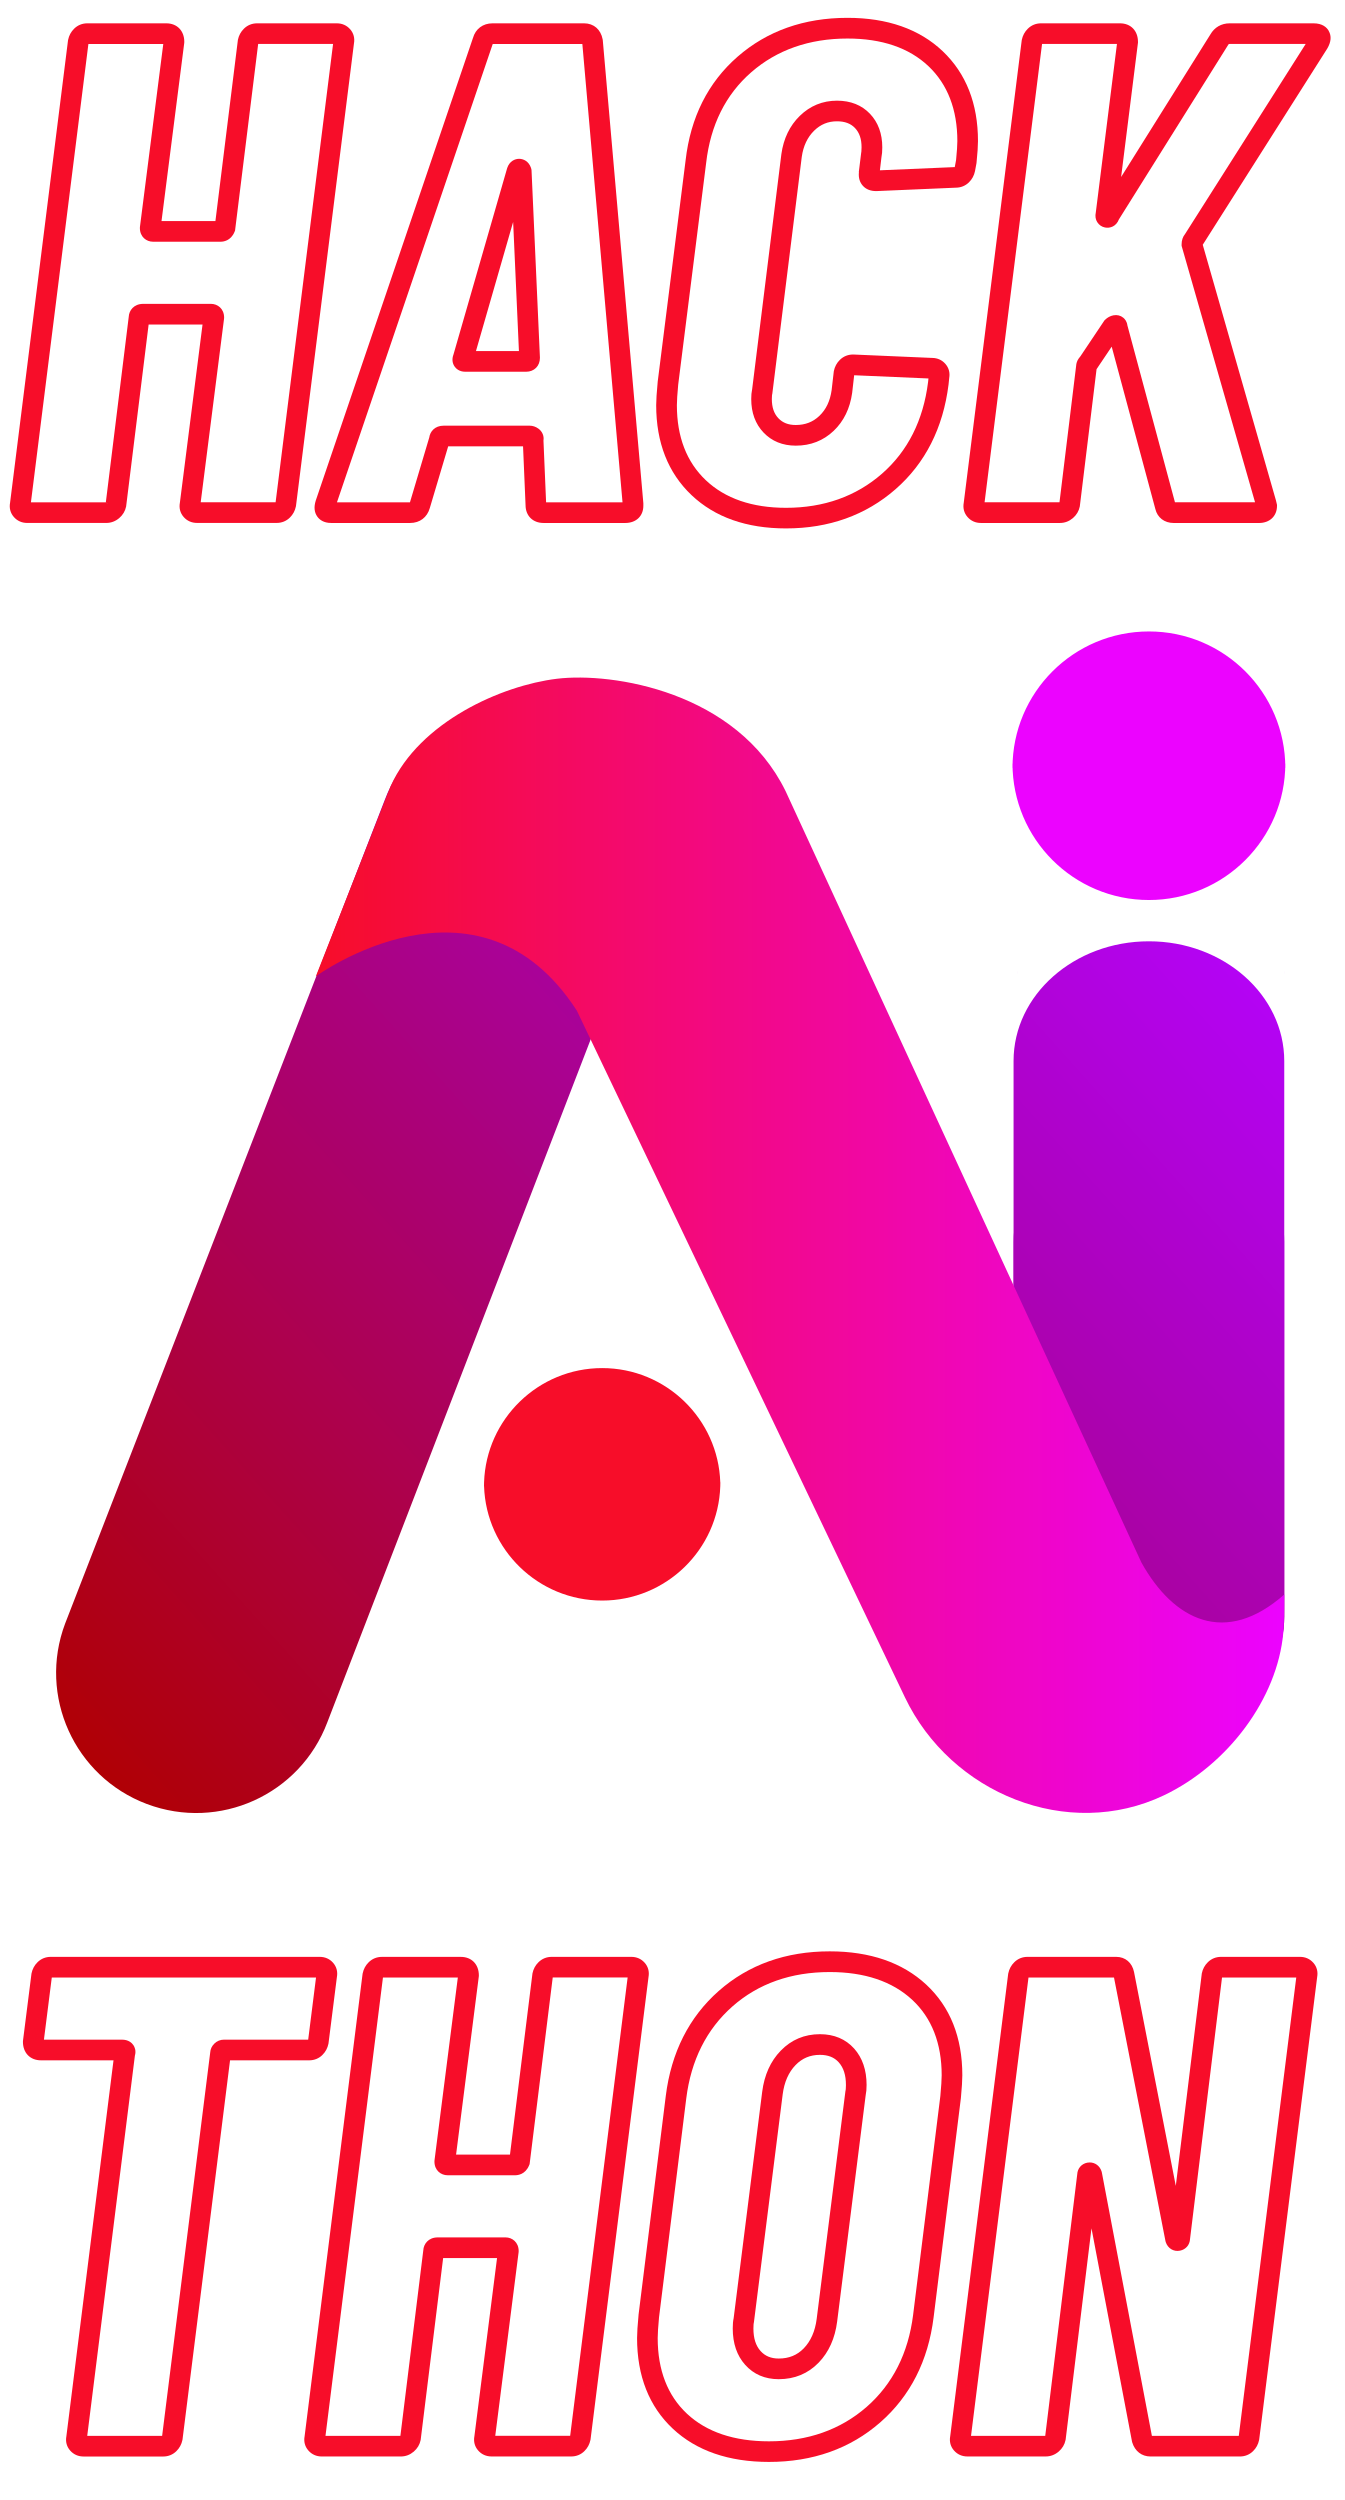
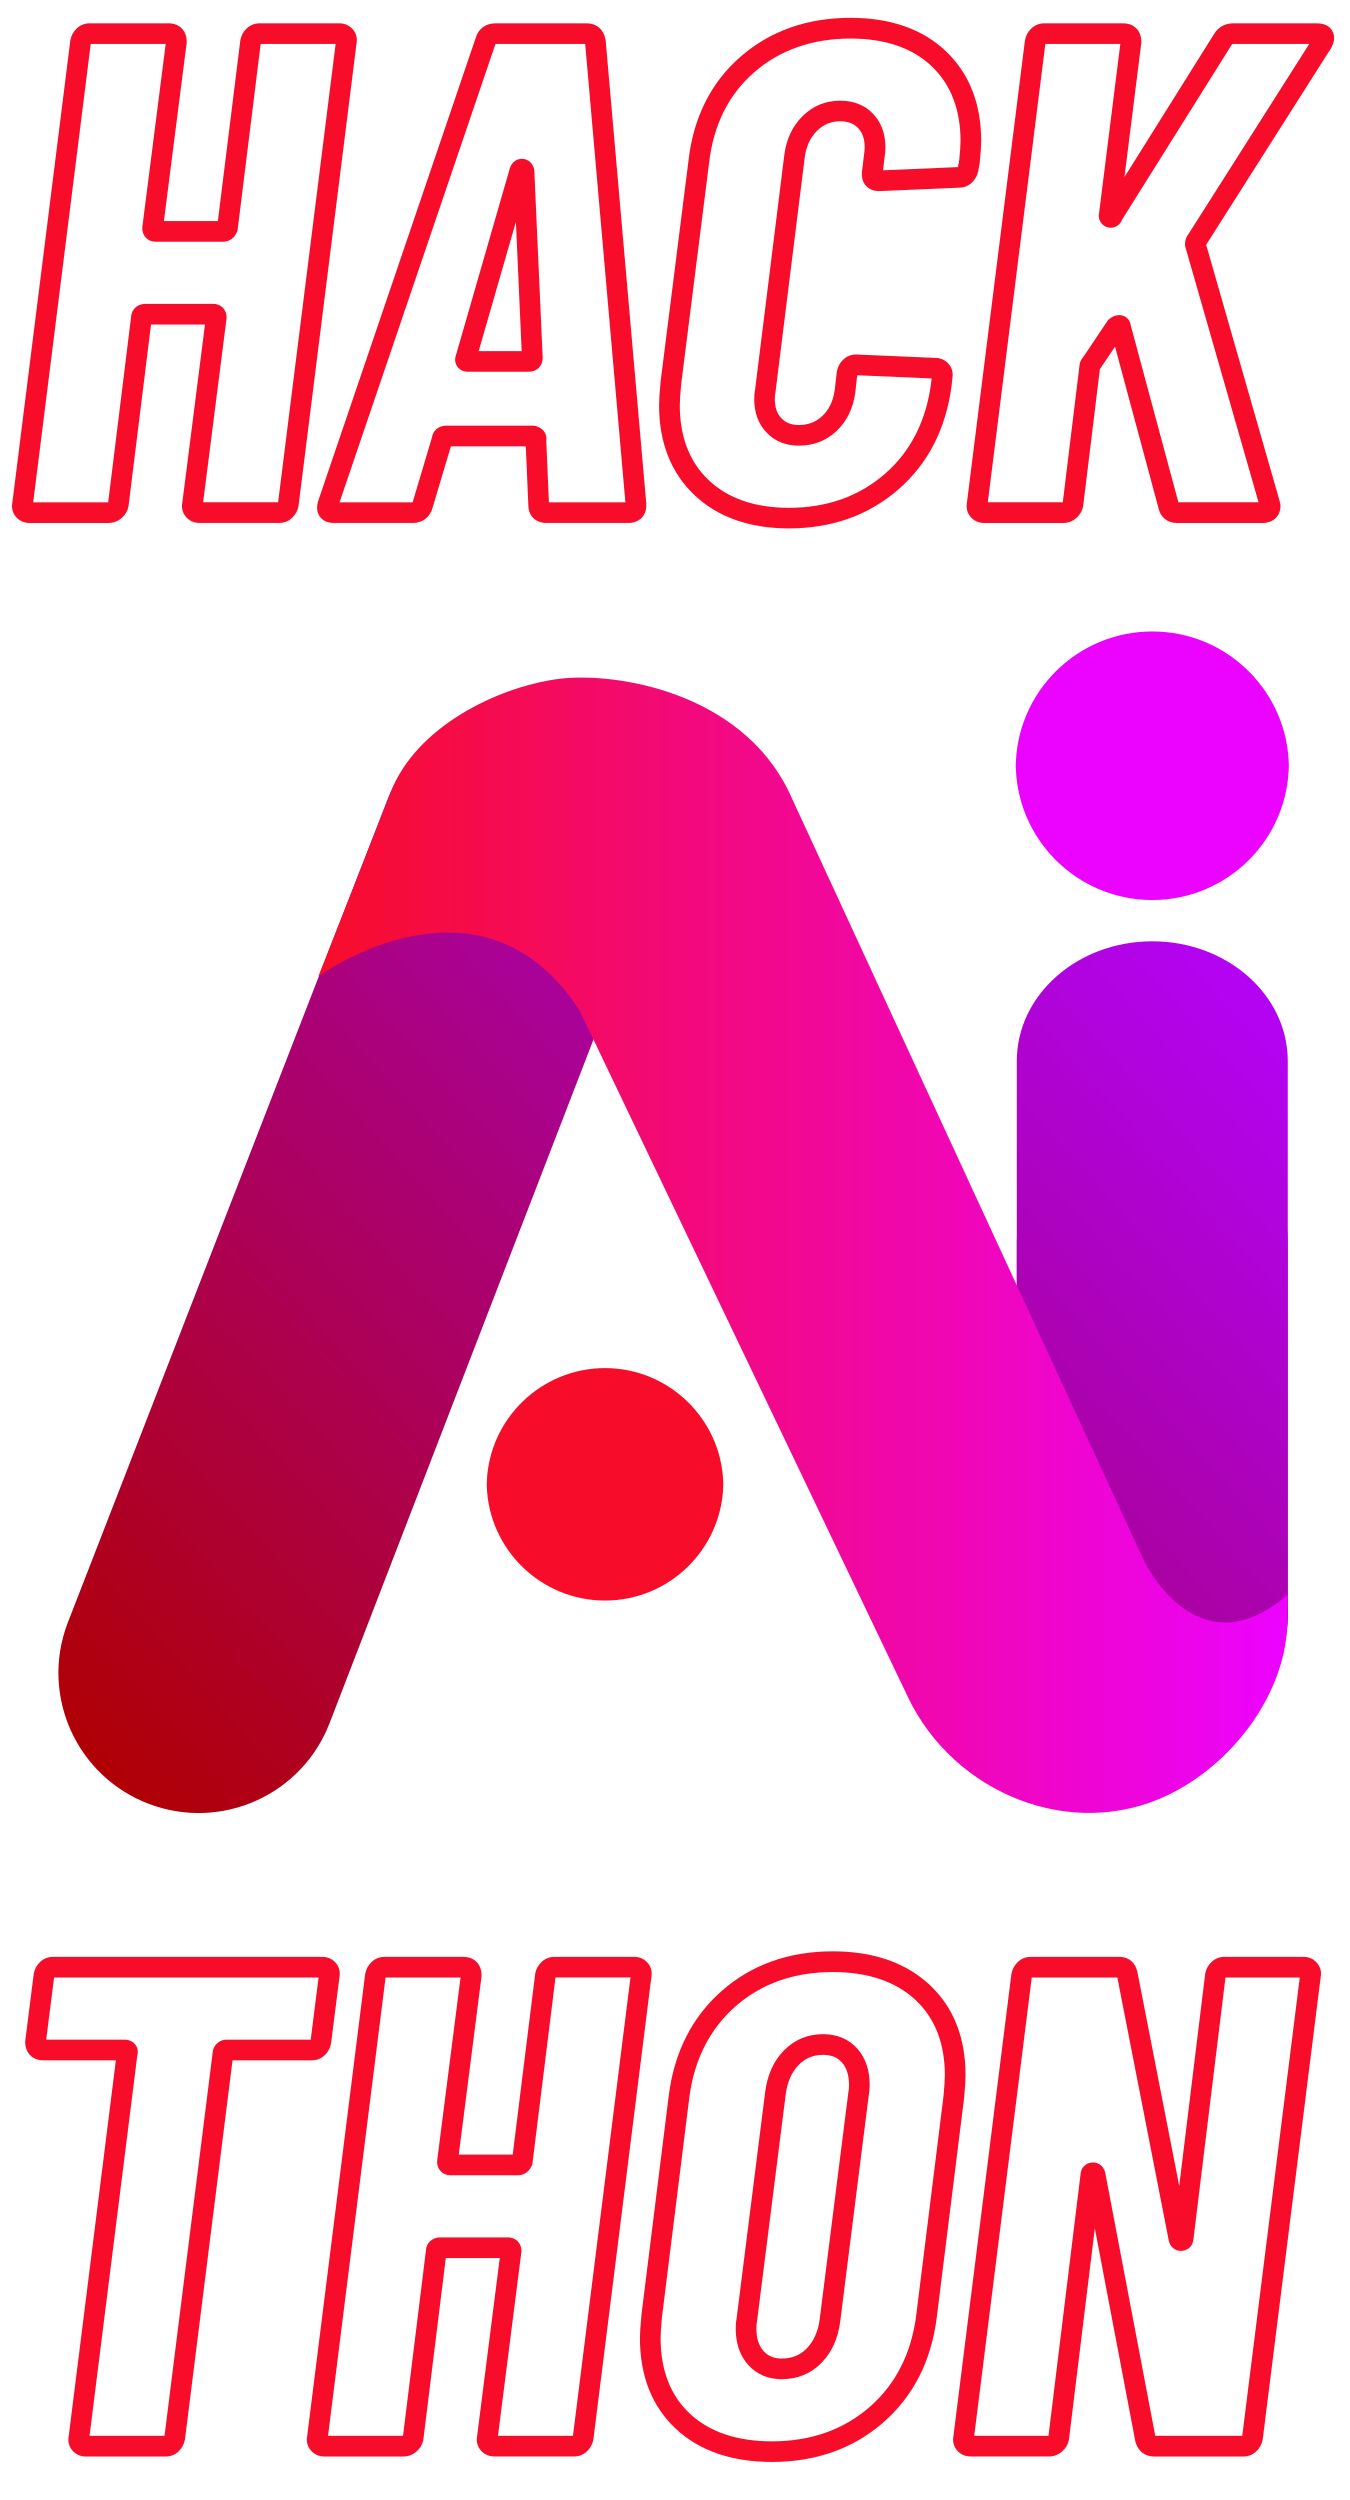
- <svg xmlns="http://www.w3.org/2000/svg" xmlns:xlink="http://www.w3.org/1999/xlink" viewBox="0 0 578 1075">
-   <defs>
-     <style>
-       .cls-1 {
-         mix-blend-mode: overlay;
-         opacity: .2;
-       }
- 
-       .cls-2 {
-         fill: url(#linear-gradient);
-       }
- 
-       .cls-2, .cls-3, .cls-4, .cls-5, .cls-6, .cls-7, .cls-8 {
-         stroke-width: 0px;
-       }
- 
-       .cls-9 {
-         fill: #ec03ff;
-         stroke: #ec03ff;
-         stroke-miterlimit: 10;
-         stroke-width: 5.13px;
-       }
- 
-       .cls-3 {
-         fill: url(#linear-gradient-4);
-       }
- 
-       .cls-4 {
-         fill: url(#linear-gradient-2);
-       }
- 
-       .cls-5 {
-         fill: url(#linear-gradient-3);
-       }
- 
-       .cls-6 {
-         fill: url(#linear-gradient-5);
-       }
- 
-       .cls-7 {
-         fill: url(#linear-gradient-6);
-       }
- 
-       .cls-10 {
-         isolation: isolate;
-       }
- 
-       .cls-8 {
-         fill: #f70d29;
-       }
-     </style>
-     <linearGradient id="linear-gradient" x1="158.15" y1="915.98" x2="633.14" y2="489.78" gradientUnits="userSpaceOnUse">
-       <stop offset="0" stop-color="#960000" />
-       <stop offset="1" stop-color="#b503ff" />
-     </linearGradient>
-     <linearGradient id="linear-gradient-2" x1="138.75" y1="894.36" x2="613.74" y2="468.16" xlink:href="#linear-gradient" />
-     <linearGradient id="linear-gradient-3" x1="86.49" y1="836.12" x2="561.48" y2="409.91" xlink:href="#linear-gradient" />
-     <linearGradient id="linear-gradient-4" x1="35.34" y1="779.11" x2="510.32" y2="352.9" xlink:href="#linear-gradient" />
-     <linearGradient id="linear-gradient-5" x1="-26.41" y1="703.35" x2="450.69" y2="275.25" gradientUnits="userSpaceOnUse">
-       <stop offset="0" stop-color="#b00000" />
-       <stop offset="1" stop-color="#a503ff" />
-     </linearGradient>
-     <linearGradient id="linear-gradient-6" x1="135.82" y1="535.46" x2="552.23" y2="535.46" gradientUnits="userSpaceOnUse">
-       <stop offset="0" stop-color="#f70d29" />
-       <stop offset="1" stop-color="#ec03ff" />
-     </linearGradient>
-   </defs>
-   <g class="cls-10">
-     <g id="Layer_2" data-name="Layer 2">
-       <g>
-         <g>
-           <g>
-             <path class="cls-2" d="M494.03,482.51c-32.14,0-58.2,23.06-58.2,51.5v161.18c0,28.44,26.06,51.5,58.2,51.5s58.2-23.06,58.2-51.5v-161.18c0-28.44-26.06-51.5-58.2-51.5Z" />
-             <path class="cls-4" d="M494.03,404.76c-32.14,0-58.2,23.06-58.2,51.5v238.62c0,28.44,26.06,51.5,58.2,51.5s58.2-23.06,58.2-51.5v-238.62c0-28.44-26.06-51.5-58.2-51.5Z" />
-             <g class="cls-1">
-               <path class="cls-5" d="M552.23,417.38c0,.28-.04.55-.05.83,0,.28.05.55.05.83v-1.67Z" />
-               <path class="cls-3" d="M437.54,419.05c0-.28.04-.55.05-.83,0-.28-.05-.55-.05-.83v1.67Z" />
-             </g>
-           </g>
-           <path class="cls-9" d="M550.12,328.34v1.84c0-30.98-25.11-56.09-56.09-56.09s-56.09,25.12-56.09,56.09v-1.84c0,30.98,25.12,56.1,56.09,56.1s56.09-25.12,56.09-56.1Z" />
-           <path class="cls-6" d="M63.14,775.72c-31.13-11.73-46.86-46.48-35.13-77.6l137.43-354.14c11.73-31.13,46.47-46.86,77.61-35.13v-2.23c31.13,11.72,46.86,46.47,35.13,77.6l-137.43,356.37c-11.73,31.13-46.47,46.86-77.6,35.13h0Z" />
-         </g>
-         <path class="cls-7" d="M552.23,685.64c-25.32,22.34-47.57,11.14-61.43-13.77l-153.01-331.71c-20.99-42.85-74.45-51.17-98.28-48.3-23.83,2.88-59.02,18.51-71.49,46.06l-32.21,81.9s69.81-51,112.26,14.81l141.07,295.26c19.75,41.35,70.04,61.83,111.39,42.08,27.45-13.12,48.77-41.61,51.28-69.86.41-4.56.41-16.48.41-16.48Z" />
-         <path class="cls-8" d="M309.72,637.43c-.88-27.25-23.32-49.15-50.78-49.15s-49.91,21.9-50.79,49.15l-.03,1.66h.03c.88,27.25,23.32,49.15,50.79,49.15s49.9-21.9,50.78-49.15l.03-1.66h-.03Z" />
-       </g>
-       <g>
-         <path class="cls-8" d="M150.6,12.63l-.05-.06c-1.46-1.66-3.44-2.54-5.74-2.54h-34.25c-2.17,0-4.13.79-5.66,2.3-1.35,1.32-2.22,2.94-2.6,4.79l-9.67,77.94h-23.18l9.77-76.56.03-.5c0-4.77-3.11-7.97-7.75-7.97h-33.95c-2.17,0-4.13.79-5.66,2.3-1.35,1.32-2.22,2.93-2.6,4.8l-.04.2L4.33,216.18c-.42,2.31.14,4.44,1.64,6.14,1.46,1.67,3.44,2.55,5.75,2.55h33.95c2.09,0,3.97-.71,5.6-2.1,1.56-1.34,2.56-3.01,2.96-4.97l9.68-78.26h23.18l-9.74,76.63c-.43,2.31.14,4.44,1.63,6.14,1.46,1.67,3.45,2.55,5.75,2.55h34.25c2.17,0,4.13-.79,5.66-2.3,1.34-1.31,2.21-2.92,2.59-4.78l.04-.21,24.93-198.87c.41-2.28-.14-4.38-1.6-6.09ZM90.73,130.66h-29.14c-4.09,0-6.1,2.9-6.23,5.53l-9.85,79.8H13.3L38.01,18.91h32.2l-10.03,78.62-.03.5c0,3.88,2.84,5.91,5.64,5.91h29.14c.98,0,4.3-.3,5.91-4.23l.23-.55,9.94-80.26h32.21s-24.71,197.08-24.71,197.08h-32.21l10.03-78.85.04-.56c0-3.88-2.84-5.91-5.64-5.91ZM46.34,216.55l-.63-.35.18.02.45.33s0,0,0,0ZM45.51,216.03v.06s-.06-.03-.06-.03c.01,0,.03-.02.06-.03Z" />
-         <path class="cls-8" d="M259.18,17.21l-.05-.32c-.79-4.23-3.85-6.86-7.97-6.86h-39.36c-4.15,0-7.31,2.37-8.43,6.31l-67.61,198.95c-.86,2.76-.62,5.09.73,6.92.89,1.22,2.65,2.67,5.91,2.67h33.95c4.17,0,7.34-2.41,8.47-6.43l7.9-26.52h32.19l1.08,25.34c.03,4.55,3.14,7.61,7.75,7.61h35.15c4.63,0,7.75-2.97,7.75-7.38v-1.12s-17.45-199.16-17.45-199.16ZM231.54,184.33c-1.18-.86-2.46-1.29-3.82-1.29h-36.95c-3.81,0-5.84,2.54-6.19,5.08l-8.3,27.88h-31.39L211.82,19.07l.05-.16h38.54l17.27,197.08h-32.86l-1.13-26.56c.32-1.93-.49-3.88-2.15-5.1Z" />
-         <path class="cls-8" d="M228.32,72.17c-.98-2.86-3.28-3.88-5.1-3.88s-4.15,1.03-5.13,3.96l-23.11,80.24c-.68,1.82-.52,3.61.45,5.05.58.86,1.96,2.31,4.66,2.31h26.14c1.68,0,3.19-.59,4.27-1.67,1.08-1.08,1.67-2.6,1.67-4.34l-3.62-80.77-.22-.9ZM223.15,150.97h-18.49l15.99-55.53,2.49,55.53Z" />
-         <path class="cls-8" d="M369.33,73.98v.1c-.23,2.36.35,4.32,1.71,5.82,1.37,1.51,3.29,2.27,5.73,2.27h.06l34.23-1.47c2.14-.02,4.07-.81,5.59-2.3,1.34-1.31,2.21-2.93,2.6-4.82l.62-3.32.04-.32c.42-4.12.62-7.16.62-9.28,0-16.1-5.12-29.11-15.21-38.68-10.03-9.5-23.79-14.31-40.91-14.31-18.65,0-34.54,5.62-47.23,16.69-12.73,11.1-20.25,26.1-22.37,44.57l-12.02,95.36v.11c-.42,4.4-.63,7.71-.63,9.83,0,16.11,5.12,29.12,15.21,38.68,10.02,9.5,23.68,14.31,40.61,14.31,18.45,0,34.29-5.67,47.08-16.84,12.8-11.18,20.48-26.33,22.82-45.06l.28-2.78c.4-2.28-.17-4.39-1.66-6.09-1.44-1.64-3.39-2.52-5.59-2.54l-33.96-1.47h-.14c-2.17,0-4.13.79-5.66,2.3-1.35,1.32-2.22,2.94-2.61,4.88l-.94,8.15c-.67,4.7-2.39,8.32-5.27,11.06-2.77,2.64-6.09,3.92-10.16,3.92-3.17,0-5.6-.94-7.45-2.89-1.91-2-2.83-4.71-2.83-8.27,0-1.4.12-1.99.16-2.14l.05-.21,12.66-101.79c.66-4.66,2.44-8.44,5.32-11.26,2.77-2.71,5.98-4.03,9.81-4.03,3.37,0,5.9.94,7.75,2.88,1.91,2.01,2.83,4.71,2.83,8.27,0,1.74-.15,2.38-.17,2.44l-1.01,8.23ZM323.39,167.56c-.24,1.09-.36,2.41-.36,4.03,0,5.87,1.78,10.71,5.28,14.39,3.56,3.75,8.23,5.65,13.89,5.65,6.36,0,11.84-2.14,16.28-6.37,4.33-4.12,7.01-9.61,7.95-16.33l.86-7.57,31.95,1.38-.17,1.57c-2.06,16.45-8.74,29.71-19.84,39.4-11.13,9.72-25,14.65-41.24,14.65-14.58,0-26.19-4-34.5-11.88-8.25-7.81-12.43-18.66-12.43-32.23,0-1.84.19-4.85.57-8.9l12.02-95.34c1.86-16.24,8.38-29.34,19.39-38.94,11.03-9.62,24.96-14.5,41.39-14.5,14.77,0,26.48,4,34.8,11.88,8.25,7.82,12.43,18.67,12.43,32.23,0,1.77-.19,4.54-.55,8.16l-.56,3.01-32.19,1.38.66-5.61c.24-1.11.36-2.52.36-4.29,0-5.86-1.78-10.7-5.28-14.39-3.56-3.75-8.34-5.65-14.18-5.65-6.19,0-11.58,2.21-16.03,6.56-4.31,4.22-6.97,9.74-7.9,16.42l-12.59,101.3Z" />
-         <path class="cls-8" d="M571.35,13.26h0c-.86-1.48-2.7-3.23-6.53-3.23h-36.05c-3.58,0-6.54,1.71-8.3,4.77l-38.39,61.31,7.25-57.79v-.32c0-4.77-3.1-7.97-7.74-7.97h-33.95c-2.17,0-4.12.79-5.66,2.3-1.35,1.32-2.22,2.94-2.6,4.8l-.04.2-24.93,198.86c-.42,2.31.14,4.43,1.64,6.14,1.46,1.67,3.45,2.55,5.75,2.55h33.95c2.09,0,3.97-.71,5.6-2.1,1.56-1.34,2.56-3.02,2.96-4.98l7.21-59.06,6.51-9.68,18.76,69.78c.87,3.73,3.91,6.05,7.92,6.05h36.65c4.63,0,7.75-2.97,7.75-7.38v-.43l-.45-1.9-31.48-109.93,53.49-84.29.07-.11c1.66-2.84,1.86-5.39.6-7.56ZM471.86,95.58c.75,1.18,1.92,1.98,3.29,2.24,2.16.44,4.83-.47,5.98-3.48l46.91-74.92.07-.12c.22-.4.26-.4.64-.4h32.69l-51.87,81.74c-.48.58-.85,1.25-1.09,1.97-.26.76-.39,1.57-.39,2.48v.62l31.58,110.27h-34.44l-20.45-76.06c-.21-1.7-1.08-2.74-1.78-3.31-1.16-.96-2.67-1.32-4.24-1.02-1.36.27-2.56.92-3.58,1.92l-.26.25-10.34,15.45c-.28.31-.54.65-.78,1-.65.94-1.02,2.06-1.07,3.16l-7.15,58.61h-32.21l24.71-197.08h32.21l-9.09,72.42c-.35,1.6-.13,3.03.64,4.25Z" />
-       </g>
-       <g>
-         <path class="cls-8" d="M138.63,883.63c1.34-1.31,2.21-2.92,2.61-4.86l3.62-28.6c.43-2.32-.13-4.46-1.64-6.18-1.46-1.66-3.45-2.54-5.74-2.54H21.81c-2.17,0-4.13.79-5.66,2.3-1.35,1.32-2.22,2.94-2.61,4.87l-3.65,28.85-.03.5c0,4.77,3.11,7.97,7.75,7.97h31.2l-20.27,161.67c-.43,2.31.14,4.44,1.64,6.14,1.46,1.67,3.44,2.55,5.75,2.55h34.25c2.17,0,4.13-.79,5.66-2.3,1.34-1.31,2.21-2.92,2.6-4.79l.04-.2,20.44-163.07h34.05c2.17,0,4.13-.79,5.66-2.3ZM58,883.95c.63-2.18-.12-3.76-.63-4.52-.6-.89-2.03-2.38-4.92-2.38H18.89l3.38-26.72h113.62s-3.37,26.72-3.37,26.72h-36.2c-1.58,0-3.02.59-4.16,1.71-1.08,1.06-1.7,2.4-1.77,3.8l-20.67,164.85h-32.21l20.49-163.46Z" />
-         <path class="cls-8" d="M277.21,844l-.09-.11c-1.45-1.6-3.4-2.44-5.65-2.44h-34.25c-2.17,0-4.12.79-5.66,2.3-1.35,1.32-2.22,2.94-2.6,4.81l-9.67,77.93h-23.18l9.77-76.56.03-.5c0-4.77-3.11-7.97-7.75-7.97h-33.95c-2.17,0-4.12.79-5.66,2.3-1.35,1.32-2.22,2.94-2.6,4.8l-.04.19-24.93,198.85c-.43,2.31.14,4.44,1.64,6.14,1.46,1.67,3.44,2.55,5.75,2.55h33.95c2.09,0,3.97-.71,5.6-2.1,1.56-1.34,2.56-3.02,2.96-4.98l9.67-78.25h23.18l-9.74,76.63c-.43,2.31.14,4.44,1.64,6.14,1.46,1.67,3.44,2.55,5.75,2.55h34.25c2.17,0,4.13-.79,5.66-2.3,1.34-1.31,2.21-2.92,2.6-4.79l.04-.2,24.93-198.87c.42-2.3-.15-4.42-1.64-6.14ZM217.39,962.08h-29.14c-4.09,0-6.1,2.9-6.23,5.53l-9.85,79.8h-32.21l24.71-197.08h32.2l-10.03,78.62-.03.5c0,3.88,2.84,5.91,5.64,5.91h29.14c.98,0,4.3-.3,5.91-4.23l.23-.55,9.94-80.26h32.21s-24.71,197.08-24.71,197.08h-32.21l10.03-78.85.04-.56c0-3.88-2.84-5.91-5.64-5.91Z" />
-         <path class="cls-8" d="M352.58,874.7c-6.63,0-12.3,2.38-16.86,7.09-4.38,4.51-7.06,10.46-7.98,17.69l-12.28,97.4c-.25,1.12-.38,2.55-.38,4.37,0,6.4,1.79,11.66,5.33,15.61,3.67,4.11,8.52,6.19,14.43,6.19,6.83,0,12.6-2.38,17.21-7.14,4.34-4.5,7-10.44,7.92-17.63l12.28-97.41c.25-1.12.38-2.55.38-4.36,0-6.39-1.8-11.65-5.34-15.62-3.68-4.1-8.63-6.19-14.73-6.19ZM363.76,896.5c0,1.74-.15,2.38-.17,2.44l-.05.21-12.37,98c-.67,5.27-2.54,9.52-5.54,12.63-2.86,2.95-6.39,4.39-10.78,4.39-3.31,0-5.87-1.06-7.81-3.23-2.07-2.31-3.07-5.48-3.07-9.69,0-1.71.13-2.32.16-2.42l.05-.21,12.37-98.02c.67-5.27,2.54-9.52,5.54-12.62,2.86-2.95,6.29-4.39,10.48-4.39,3.51,0,6.16,1.05,8.1,3.22,2.07,2.32,3.08,5.49,3.08,9.7Z" />
-         <path class="cls-8" d="M413.18,902.2c.42-4.5.62-7.72.62-9.83,0-16.32-5.23-29.44-15.54-39.01-10.22-9.47-24.18-14.28-41.47-14.28-18.86,0-34.91,5.72-47.7,17-12.8,11.28-20.47,26.47-22.8,45.15l-11.72,94.17v.12c-.42,4.4-.63,7.71-.63,9.83,0,16.31,5.17,29.43,15.37,38.99,10.12,9.49,24.03,14.29,41.34,14.29,18.84,0,34.94-5.71,47.84-16.99,12.9-11.28,20.63-26.48,22.96-45.17l11.72-94.2v-.09ZM404.92,892.38c0,1.79-.19,4.8-.57,8.92l-11.71,94.1c-2.06,16.46-8.79,29.77-20,39.58-11.23,9.81-25.36,14.79-41.99,14.79-14.99,0-26.85-4-35.27-11.89-8.34-7.81-12.57-18.75-12.57-32.51,0-1.83.19-4.84.57-8.9l11.71-94.12c2.05-16.46,8.74-29.78,19.86-39.59s25.2-14.78,41.83-14.78c14.99,0,26.91,4.01,35.44,11.91,8.43,7.82,12.7,18.75,12.7,32.49Z" />
-         <path class="cls-8" d="M564.73,844h0c-1.46-1.67-3.44-2.55-5.74-2.55h-33.95c-2.17,0-4.13.79-5.66,2.3-1.35,1.32-2.22,2.94-2.6,4.8l-11.19,91.38-17.96-91.99c-.83-4-3.76-6.49-7.65-6.49h-38.16c-2.17,0-4.13.79-5.66,2.3-1.35,1.32-2.22,2.94-2.6,4.8l-.04.19-24.93,198.85c-.42,2.31.14,4.44,1.64,6.14,1.46,1.67,3.44,2.55,5.75,2.55h33.65c2.09,0,3.97-.71,5.6-2.1,1.56-1.34,2.56-3.02,2.96-4.97l.03-.13,11.12-90.9,17.42,91.67.09.36c1.17,3.81,4.1,6.08,7.85,6.08h38.46c2.17,0,4.13-.79,5.66-2.3,1.34-1.31,2.21-2.92,2.59-4.78l.04-.21,24.93-198.87c.42-2.3-.15-4.42-1.64-6.14ZM557.39,850.33l-24.71,197.08h-37.37s-21.52-113.27-21.52-113.27l-.15-.54c-.79-2.32-2.79-3.75-5.07-3.75-.35,0-.7.03-1.06.1-2.49.5-4.18,2.49-4.3,5l-13.76,112.46h-31.91l24.71-197.08h36.77l22.12,113.28.13.5c.91,2.71,3.42,4.23,6.11,3.68,2.51-.49,4.21-2.48,4.33-5l13.76-112.46h31.91Z" />
-       </g>
+ <svg xmlns="http://www.w3.org/2000/svg" xmlns:xlink="http://www.w3.org/1999/xlink" height="300" viewBox="0 0 162 301" width="162">
+   <linearGradient id="a">
+     <stop offset="0" stop-color="#960000" />
+     <stop offset="1" stop-color="#b503ff" />
+   </linearGradient>
+   <linearGradient id="b" gradientTransform="scale(.280277 .28)" gradientUnits="userSpaceOnUse" x1="158.15" x2="633.14" xlink:href="#a" y1="915.98" y2="489.78" />
+   <linearGradient id="c" gradientTransform="scale(.280277 .28)" gradientUnits="userSpaceOnUse" x1="138.75" x2="613.74" xlink:href="#a" y1="894.36" y2="468.16" />
+   <filter id="d" height="100%" width="100%" x="0%" y="0%">
+     <feColorMatrix in="SourceGraphic" type="matrix" values="0 0 0 0 1 0 0 0 0 1 0 0 0 0 1 0 0 0 1 0" />
+   </filter>
+   <mask id="e">
+     <g filter="url(#d)">
+       <path d="m0 0h162v301h-162z" fill-opacity=".2" />
    </g>
+   </mask>
+   <linearGradient id="f" gradientTransform="scale(.280277 .28)" gradientUnits="userSpaceOnUse" x1="86.49" x2="561.48" xlink:href="#a" y1="836.12" y2="409.91" />
+   <linearGradient id="g" gradientTransform="scale(.280277 .28)" gradientUnits="userSpaceOnUse" x1="35.34" x2="510.32" xlink:href="#a" y1="779.11" y2="352.9" />
+   <clipPath id="h">
+     <path d="m0 0h162v302h-162z" />
+   </clipPath>
+   <linearGradient id="i" gradientTransform="scale(.280277 .28)" gradientUnits="userSpaceOnUse" x1="-26.41" x2="450.69" y1="703.35" y2="275.25">
+     <stop offset="0" stop-color="#b00000" />
+     <stop offset="1" stop-color="#a503ff" />
+   </linearGradient>
+   <linearGradient id="j" gradientTransform="scale(.280277 .28)" gradientUnits="userSpaceOnUse" x1="135.82" x2="552.23" y1="535.46" y2="535.46">
+     <stop offset="0" stop-color="#f70d29" />
+     <stop offset="1" stop-color="#ec03ff" />
+   </linearGradient>
+   <path d="m138.465 135.102c-9.008 0-16.312 6.457-16.312 14.422v45.129c0 7.965 7.305 14.422 16.312 14.422 9.008 0 16.312-6.457 16.312-14.422v-45.129c0-7.965-7.305-14.422-16.312-14.422zm0 0" fill="url(#b)" />
+   <path d="m138.465 113.332c-9.008 0-16.312 6.457-16.312 14.422v66.812c0 7.965 7.305 14.422 16.312 14.422 9.008 0 16.312-6.457 16.312-14.422v-66.812c0-7.965-7.305-14.422-16.312-14.422zm0 0" fill="url(#c)" />
+   <g clip-path="url(#h)" mask="url(#e)">
+     <path d="m154.777 116.867c0 .078-.012.152-.016.23 0 .078.016.156.016.234v-.469zm0 0" fill="url(#f)" />
+     <path d="m122.633 117.336c0-.082.012-.156.012-.234 0-.078-.012-.152-.012-.23zm0 0" fill="url(#g)" />
+   </g>
+   <path d="m550.126 328.334v1.842c0-30.971-25.115-56.083-56.097-56.083s-56.083 25.112-56.083 56.083v-1.842c0 30.985 25.115 56.11 56.083 56.11s56.097-25.126 56.097-56.11zm0 0" fill="#ec03ff" stroke="#ec03ff" stroke-miterlimit="10" stroke-width="5.13" transform="scale(.280277 .28)" />
+   <path d="m17.695 217.203c-8.723-3.285-13.133-13.016-9.844-21.73l38.516-99.16c3.289-8.715 13.027-13.117 21.754-9.836v-.621c8.727 3.281 13.133 13.008 9.848 21.727l-38.52 99.781c-3.289 8.719-13.023 13.121-21.75 9.84zm0 0" fill="url(#i)" />
+   <path d="m154.777 191.98c-7.098 6.254-13.332 3.117-17.219-3.855l-42.883-92.879c-5.883-12-20.867-14.328-27.547-13.523-6.68.805-16.543 5.18-20.035 12.895l-9.031 22.934s19.566-14.281 31.465 4.145l39.539 82.676c5.535 11.574 19.633 17.309 31.219 11.781 7.695-3.676 13.672-11.652 14.375-19.562.113-1.277.113-4.613.113-4.613zm0 0" fill="url(#j)" />
+   <g fill="#f70d29">
+     <path d="m86.809 178.48c-.246-7.629-6.539-13.762-14.234-13.762-7.695 0-13.988 6.133-14.234 13.762l-.008.465h.008c.246 7.629 6.535 13.762 14.234 13.762s13.988-6.133 14.234-13.762l.008-.465zm0 0" />
+     <path d="m42.211 3.535-.016-.016c-.41-.465-.965-.711-1.609-.711h-9.598c-.609 0-1.16.223-1.586.645-.379.367-.625.824-.73 1.34l-2.711 21.824h-6.496l2.738-21.438.008-.141c0-1.336-.871-2.23-2.172-2.23h-9.516c-.605 0-1.156.223-1.586.645-.379.367-.621.82-.727 1.344l-.012.055-6.984 55.68c-.117.645.039 1.242.457 1.719.41.469.965.715 1.613.715h9.516c.586 0 1.113-.199 1.57-.59.438-.375.715-.844.828-1.391l2.715-21.914h6.496l-2.73 21.457c-.121.648.039 1.242.457 1.719.41.469.965.715 1.609.715h9.602c.609 0 1.156-.223 1.586-.645.375-.367.621-.816.727-1.34l.012-.059 6.984-55.684c.117-.637-.039-1.227-.445-1.703zm-16.781 33.051h-8.168c-1.145 0-1.711.812-1.746 1.547l-2.762 22.344h-9.027l6.926-55.184h9.027l-2.812 22.016-.008.141c0 1.086.797 1.652 1.578 1.652h8.168c.277 0 1.207-.082 1.656-1.184l.066-.152 2.785-22.473h9.027s-6.926 55.18-6.926 55.18h-9.027l2.812-22.078.012-.156c0-1.086-.797-1.652-1.582-1.652zm-12.441 24.047-.176-.098.051.008zm-.234-.145v.016s-.016-.008-.016-.008c.004 0 .008-.004.016-.008zm0 0" />
+     <path d="m72.641 4.82-.012-.09c-.223-1.188-1.078-1.922-2.234-1.922h-11.031c-1.164 0-2.051.664-2.363 1.766l-18.949 55.707c-.242.773-.176 1.426.203 1.938.25.34.742.746 1.656.746h9.516c1.168 0 2.059-.672 2.375-1.801l2.215-7.422h9.02l.305 7.094c.008 1.273.879 2.129 2.172 2.129h9.852c1.297 0 2.172-.828 2.172-2.066v-.312s-4.891-55.766-4.891-55.766zm-7.746 46.793c-.328-.242-.688-.363-1.07-.363h-10.355c-1.066 0-1.637.711-1.734 1.422l-2.328 7.809h-8.797l18.758-55.141.016-.047h10.801l4.84 55.184h-9.207l-.32-7.438c.09-.539-.137-1.086-.602-1.426zm0 0" />
+     <path d="m63.992 20.207c-.273-.801-.918-1.086-1.43-1.086-.508 0-1.164.289-1.438 1.109l-6.477 22.465c-.191.512-.145 1.012.125 1.414.164.242.551.648 1.309.648h7.324c.473 0 .895-.164 1.199-.469.301-.301.465-.727.465-1.215l-1.012-22.613-.062-.254zm-1.449 22.066h-5.18l4.48-15.551.695 15.551zm0 0" />
+     <path d="m103.516 20.715v.027c-.066.66.098 1.211.477 1.629.387.422.926.637 1.609.637h.016l9.594-.41c.598-.008 1.141-.227 1.566-.645.375-.367.621-.82.73-1.352l.172-.93.012-.09c.117-1.152.172-2.004.172-2.598 0-4.508-1.434-8.148-4.262-10.828-2.812-2.66-6.668-4.008-11.465-4.008-5.227 0-9.684 1.574-13.238 4.672-3.566 3.109-5.676 7.309-6.27 12.48l-3.371 26.699v.031c-.117 1.234-.176 2.16-.176 2.754 0 4.512 1.438 8.152 4.266 10.828 2.805 2.66 6.637 4.008 11.379 4.008 5.172 0 9.613-1.586 13.195-4.715 3.59-3.129 5.742-7.371 6.398-12.617l.078-.777c.113-.641-.047-1.23-.465-1.707-.406-.457-.953-.703-1.566-.711l-9.52-.41h-.039c-.609 0-1.156.223-1.586.645-.379.367-.621.824-.73 1.367l-.266 2.281c-.188 1.316-.668 2.328-1.477 3.098-.777.738-1.707 1.098-2.848 1.098-.887 0-1.57-.266-2.09-.812-.535-.559-.793-1.316-.793-2.312 0-.395.035-.559.047-.602l.012-.059 3.551-28.5c.184-1.305.684-2.363 1.492-3.152.773-.762 1.676-1.129 2.746-1.129.945 0 1.656.262 2.172.805.539.562.797 1.32.797 2.316 0 .488-.043.668-.051.684l-.281 2.305zm-12.875 26.203c-.07.305-.102.672-.102 1.129 0 1.641.496 2.996 1.48 4.027.996 1.051 2.305 1.582 3.891 1.582 1.781 0 3.32-.598 4.562-1.785 1.215-1.152 1.965-2.688 2.23-4.57l.238-2.121 8.957.387-.047.441c-.578 4.605-2.449 8.316-5.562 11.031-3.121 2.723-7.008 4.102-11.559 4.102-4.086 0-7.34-1.121-9.668-3.328-2.312-2.184-3.484-5.223-3.484-9.023 0-.516.051-1.355.16-2.492l3.367-26.695c.523-4.547 2.348-8.215 5.434-10.902 3.094-2.691 6.996-4.059 11.602-4.059 4.141 0 7.422 1.117 9.754 3.324 2.312 2.191 3.484 5.23 3.484 9.027 0 .492-.055 1.27-.156 2.281l-.156.844-9.02.387.184-1.57c.066-.312.102-.707.102-1.203 0-1.641-.5-2.992-1.48-4.027-.996-1.051-2.336-1.582-3.973-1.582-1.738 0-3.246.617-4.496 1.836-1.207 1.184-1.953 2.727-2.211 4.598zm0 0" />
+     <path d="m160.137 3.711c-.242-.414-.758-.902-1.832-.902h-10.102c-1.004 0-1.836.48-2.328 1.336l-10.758 17.168 2.031-16.184v-.09c0-1.336-.871-2.23-2.172-2.23h-9.512c-.609 0-1.156.223-1.59.645-.375.367-.621.824-.727 1.344l-.012.055-6.988 55.68c-.117.648.039 1.242.461 1.723.41.465.965.711 1.613.711h9.512c.586 0 1.113-.195 1.57-.586.438-.375.719-.848.832-1.395l2.02-16.539 1.824-2.707 5.258 19.535c.246 1.047 1.098 1.695 2.219 1.695h10.273c1.297 0 2.172-.832 2.172-2.066v-.121l-.125-.531-8.824-30.781 14.992-23.602.02-.027c.465-.797.523-1.512.168-2.117zm-27.887 23.051c.211.332.539.555.922.629.605.121 1.355-.133 1.676-.977l13.148-20.977.02-.035c.062-.109.074-.109.18-.109h9.164l-14.539 22.887c-.133.16-.238.348-.305.551-.074.215-.109.441-.109.695v.172l8.852 30.875h-9.652l-5.734-21.297c-.059-.473-.301-.766-.496-.926-.328-.27-.75-.367-1.191-.285-.379.074-.715.258-1 .539l-.074.07-2.898 4.324c-.078.086-.152.184-.219.281-.184.262-.285.574-.301.883l-2.004 16.41h-9.027l6.926-55.18h9.027l-2.547 20.277c-.098.449-.035.848.18 1.188zm0 0" />
+     <path d="m38.855 247.418c.375-.367.617-.82.73-1.363l1.016-8.008c.121-.648-.035-1.25-.461-1.73-.41-.465-.965-.711-1.609-.711h-32.418c-.609 0-1.156.223-1.586.645-.379.371-.625.824-.73 1.363l-1.023 8.078-.012.141c0 1.336.875 2.23 2.176 2.23h8.742l-5.68 45.27c-.121.645.039 1.242.457 1.719.41.469.965.715 1.613.715h9.598c.609 0 1.16-.223 1.59-.645.375-.367.617-.82.727-1.344l.012-.055 5.73-45.66h9.543c.605 0 1.156-.219 1.586-.645zm-22.598.09c.176-.613-.035-1.055-.18-1.266-.168-.25-.566-.668-1.379-.668h-9.406l.949-7.48h31.844s-.945 7.48-.945 7.48h-10.145c-.441 0-.848.164-1.164.48-.305.293-.477.672-.496 1.062l-5.797 46.156h-9.027zm0 0" />
+     <path d="m77.695 236.32-.023-.031c-.406-.449-.953-.684-1.586-.684h-9.598c-.609 0-1.156.223-1.586.645-.379.371-.625.824-.73 1.348l-2.711 21.82h-6.496l2.738-21.438.008-.141c0-1.336-.871-2.23-2.172-2.23h-9.516c-.605 0-1.152.219-1.586.645-.379.367-.621.82-.727 1.344l-.012.051-6.988 55.68c-.121.648.039 1.242.461 1.719.406.469.961.715 1.609.715h9.516c.586 0 1.113-.199 1.57-.59.438-.375.719-.844.828-1.395l2.711-21.91h6.496l-2.73 21.457c-.117.648.043 1.246.461 1.719.41.469.965.715 1.613.715h9.598c.609 0 1.156-.219 1.586-.645.375-.367.621-.816.73-1.34l.012-.055 6.984-55.684c.121-.645-.039-1.238-.457-1.723zm-16.766 33.062h-8.168c-1.145 0-1.711.812-1.746 1.547l-2.762 22.344h-9.027l6.926-55.18h9.027l-2.812 22.012-.008.141c0 1.086.797 1.656 1.578 1.656h8.168c.277 0 1.207-.086 1.656-1.188l.066-.152 2.785-22.473h9.027s-6.926 55.184-6.926 55.184h-9.027l2.812-22.078.012-.156c0-1.09-.797-1.656-1.582-1.656zm0 0" />
+     <path d="m98.82 244.914c-1.859 0-3.449.668-4.727 1.988-1.227 1.262-1.977 2.926-2.234 4.953l-3.441 27.27c-.07.316-.109.715-.109 1.227 0 1.789.504 3.262 1.496 4.371 1.027 1.148 2.387 1.73 4.043 1.73 1.914 0 3.531-.664 4.824-2 1.215-1.258 1.961-2.922 2.219-4.934l3.441-27.277c.07-.312.109-.711.109-1.219 0-1.789-.508-3.262-1.5-4.375-1.031-1.148-2.418-1.734-4.129-1.734zm3.133 6.105c0 .488-.043.668-.047.684l-.016.059-3.465 27.441c-.188 1.473-.711 2.664-1.555 3.535-.801.824-1.789 1.23-3.02 1.23-.93 0-1.645-.297-2.191-.906-.578-.645-.859-1.535-.859-2.711 0-.48.035-.652.047-.68l.012-.059 3.469-27.445c.188-1.477.711-2.664 1.551-3.535.801-.824 1.766-1.227 2.938-1.227.984 0 1.727.293 2.27.902.582.648.863 1.535.863 2.715zm0 0" />
+     <path d="m115.805 252.617c.117-1.262.176-2.164.176-2.754 0-4.57-1.469-8.242-4.359-10.922-2.863-2.652-6.773-4-11.621-4-5.285 0-9.785 1.602-13.371 4.762-3.586 3.156-5.734 7.41-6.387 12.641l-3.285 26.367v.035c-.121 1.23-.18 2.16-.18 2.75 0 4.57 1.449 8.242 4.309 10.918 2.836 2.66 6.734 4.004 11.586 4.004 5.281 0 9.793-1.602 13.41-4.758 3.617-3.16 5.781-7.414 6.434-12.648l3.285-26.375v-.027zm-2.316-2.75c0 .5-.051 1.344-.16 2.496l-3.281 26.348c-.578 4.609-2.461 8.336-5.605 11.082-3.148 2.75-7.105 4.145-11.77 4.145-4.199 0-7.523-1.121-9.883-3.332-2.34-2.188-3.523-5.25-3.523-9.102 0-.512.051-1.355.16-2.492l3.281-26.355c.574-4.605 2.449-8.336 5.566-11.082 3.117-2.75 7.062-4.141 11.723-4.141 4.203 0 7.543 1.125 9.934 3.336 2.363 2.188 3.559 5.25 3.559 9.098zm0 0" />
+     <path d="m158.281 236.32c-.41-.469-.965-.715-1.609-.715h-9.516c-.609 0-1.156.223-1.586.645-.379.371-.621.824-.73 1.344l-3.133 25.586-5.035-25.758c-.234-1.117-1.055-1.816-2.145-1.816h-10.695c-.609 0-1.156.223-1.586.645-.379.371-.621.824-.73 1.344l-.012.055-6.984 55.676c-.117.648.039 1.246.457 1.719.41.469.965.715 1.613.715h9.43c.586 0 1.113-.199 1.57-.586.438-.375.719-.848.832-1.395l.008-.035 3.117-25.453 4.879 25.668.027.102c.328 1.066 1.148 1.703 2.199 1.703h10.781c.605 0 1.156-.223 1.586-.645.375-.367.617-.816.727-1.34l.012-.059 6.984-55.684c.117-.645-.043-1.238-.457-1.719zm-2.059 1.773-6.926 55.18h-10.473s-6.031-31.715-6.031-31.715l-.043-.152c-.223-.648-.781-1.047-1.422-1.047-.098 0-.195.008-.297.027-.695.141-1.172.695-1.203 1.398l-3.859 31.488h-8.941l6.926-55.18h10.305l6.199 31.719.039.137c.254.762.957 1.188 1.711 1.031.703-.137 1.18-.695 1.215-1.398l3.855-31.488zm0 0" />
  </g>
</svg>
